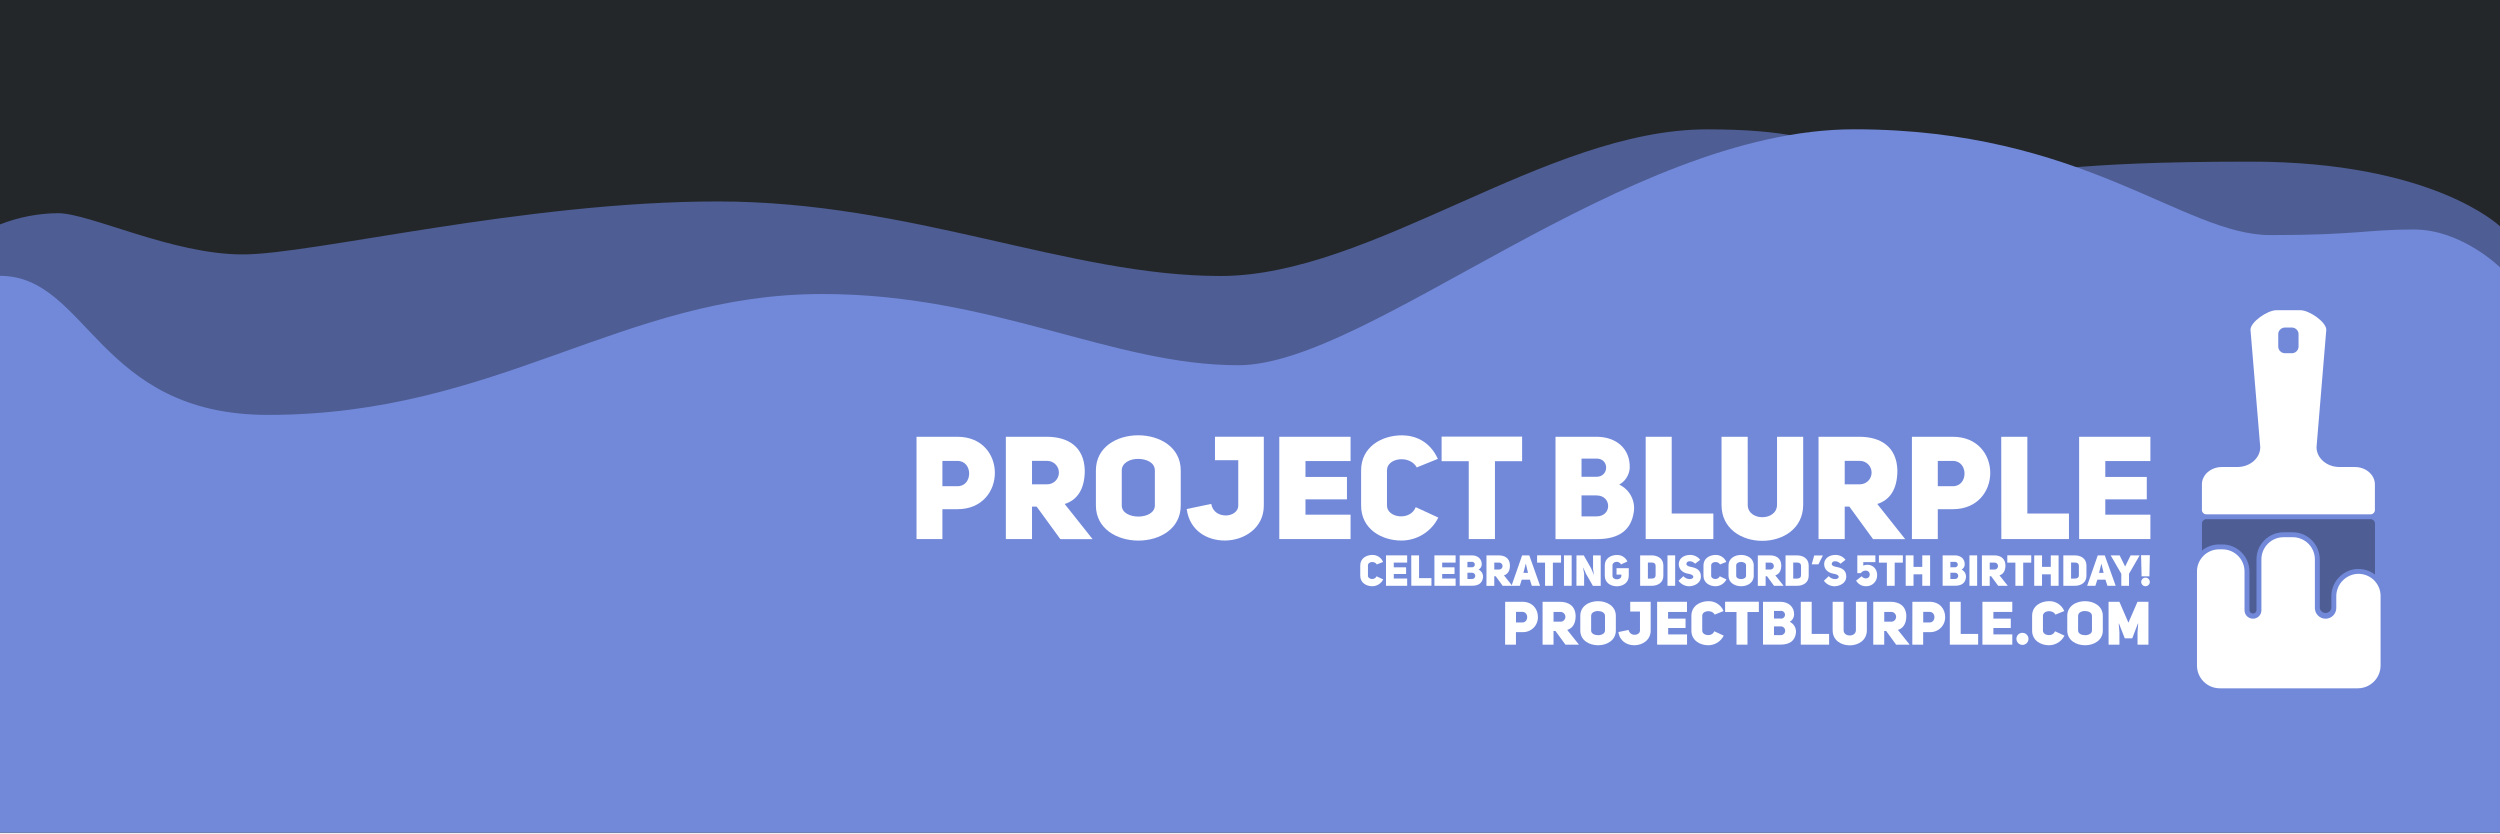
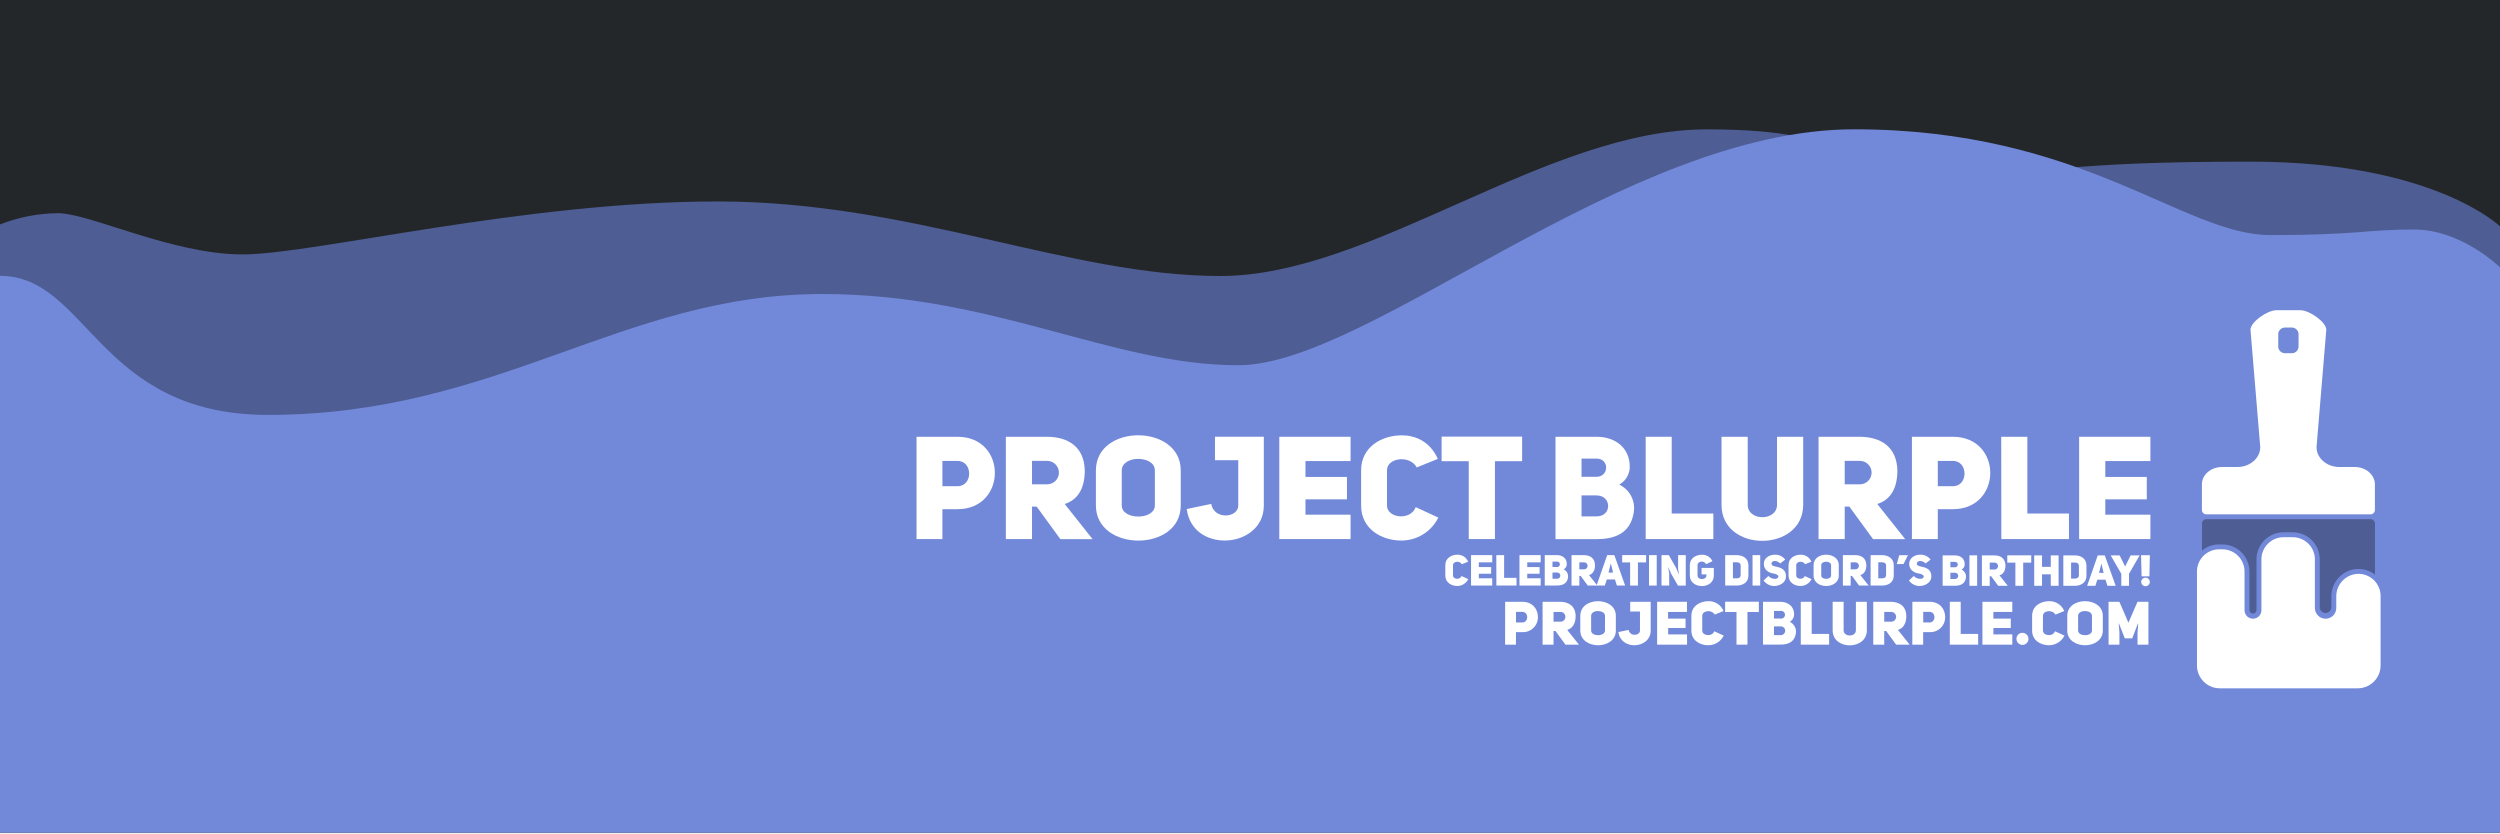
- <svg xmlns="http://www.w3.org/2000/svg" width="1280px" height="427px" viewBox="0 0 1280 427" version="1.1">
-   <g id="Page-1" stroke="none" stroke-width="1" fill="none" fill-rule="evenodd">
-     <g id="Banner" fill-rule="nonzero">
-       <rect id="BG" fill="#23272A" x="0" y="0" width="1280" height="426.23" />
-       <path d="M0,114.91 C9.445,111.194 19.491,109.242 29.64,109.15 C45.96,109.15 88.2,130.27 124.2,130.27 C160.2,130.27 268.2,103.14 367.53,103.14 C466.86,103.14 547.08,141.31 624.84,141.31 C702.6,141.31 791.4,66.23 874,66.23 C956.6,66.23 939.84,89 977.76,89 C1059.96,89 1052.64,82.76 1152.36,82.76 C1245.96,82.76 1280,115.88 1280,115.88 L1280,426.23 L0,426.23 L0,114.91 Z" id="Dark-wave" fill="#4E5D94" />
-       <path d="M1280,426.23 L0,426.23 L0,141.23 C45,141.23 50,212.43 137.16,212.43 C255.24,212.43 318.6,150.54 420.84,150.54 C508.68,150.49 569.16,187 634,187 C701,187 832,66.2 949.36,66.2 C1066.72,66.2 1117.84,120.37 1162.48,120.37 C1207.12,120.37 1211.48,117.5 1235.92,117.5 C1260.36,117.5 1280,136.88 1280,136.88 L1280,426.23 Z" id="Blurple-wave" fill="#7289DA" />
-       <g id="Brush" transform="translate(1124.85, 158.83)">
-         <path d="M80.83,80.28 L72.95,80.28 C66.47,80.28 61.21,75.73 61.21,70.13 L66.21,10 C66.21,6.06 57.53,-1.42108547e-14 52.97,-1.42108547e-14 L40.64,-1.42108547e-14 C36.09,-1.42108547e-14 27.4,6 27.4,10 L32.4,70.13 C32.4,75.73 27.15,80.28 20.67,80.28 L12.78,80.28 C7.12,80.28 2.53,84.28 2.53,89.13 L2.53,102.43 C2.631,103.659 3.699,104.581 4.93,104.5 L88.7,104.5 C89.933,104.586 91.004,103.662 91.1,102.43 L91.1,89.17 C91.08,84.25 86.49,80.28 80.83,80.28 Z M52.01,18.81 C51.871,20.716 50.217,22.152 48.31,22.02 L45.31,22.02 C43.405,22.146 41.754,20.714 41.61,18.81 L41.61,12.06 C41.764,10.164 43.412,8.743 45.31,8.87 L48.31,8.87 C50.21,8.738 51.861,10.162 52.01,12.06 L52.01,18.81 Z" id="Shape" fill="#FFFFFF" />
-         <path d="M94.01,146.32 L94.01,181.89 C94.01,188.346 88.776,193.58 82.32,193.58 L11.68,193.58 C8.581,193.58 5.608,192.348 3.417,190.155 C1.227,187.963 -0.003,184.989 4.28700662e-06,181.89 L4.28700662e-06,157.95 L4.28700662e-06,157.95 L4.28700662e-06,133.78 C4.28700662e-06,127.512 5.082,122.43 11.35,122.43 L13,122.43 C19.268,122.43 24.35,127.512 24.35,133.78 L24.35,153.63 C24.356,156.014 26.286,157.945 28.67,157.95 L28.67,157.95 C31.056,157.95 32.99,156.016 32.99,153.63 L32.99,127.57 C32.99,121.305 38.065,116.226 44.33,116.22 L49.02,116.22 C52.03,116.22 54.917,117.416 57.046,119.544 C59.174,121.673 60.37,124.56 60.37,127.57 L60.37,152.47 C60.37,153.923 60.947,155.317 61.975,156.345 C63.003,157.373 64.397,157.95 65.85,157.95 L65.85,157.95 C68.874,157.944 71.325,155.494 71.33,152.47 L71.33,146.59 C71.272,140.558 75.878,135.502 81.89,135 C85.028,134.784 88.114,135.879 90.414,138.025 C92.713,140.171 94.019,143.175 94.02,146.32 L94.01,146.32 Z" id="Path" fill="#FFFFFF" />
-         <path d="M11.34,119.92 L12.99,119.92 C20.646,119.92 26.854,126.124 26.86,133.78 L26.86,153.63 C26.93,154.575 27.718,155.306 28.665,155.306 C29.612,155.306 30.4,154.575 30.47,153.63 L30.47,127.57 C30.47,119.918 36.668,113.711 44.32,113.7 L49.01,113.7 C56.664,113.711 62.864,119.916 62.87,127.57 L62.87,152.47 C63.095,153.933 64.355,155.013 65.835,155.013 C67.315,155.013 68.575,153.933 68.8,152.47 L68.8,146.59 C68.73,139.23 74.372,133.073 81.71,132.5 C82.03,132.5 82.35,132.5 82.71,132.5 C85.757,132.498 88.719,133.507 91.13,135.37 L91.13,109.06 C91.034,107.828 89.963,106.904 88.73,106.99 L4.96,106.99 C3.729,106.909 2.661,107.831 2.56,109.06 L2.56,123.06 C5.033,121.026 8.138,119.915 11.34,119.92 L11.34,119.92 Z" id="Path" fill="#4E5D94" />
-       </g>
-       <g id="Text" transform="translate(469, 222)" fill="#FFFFFF">
-         <path d="M0.26,1.63 L21.21,1.63 C34.01,1.63 40.37,10.88 40.37,20.13 C40.37,29.38 33.94,38.7 21.28,38.7 L13.51,38.7 L13.51,54 L0.26,54 L0.26,1.63 Z M21.21,26.94 C29.21,27.01 29.21,13.94 21.21,13.99 L13.51,13.99 L13.51,26.94 L21.21,26.94 Z" id="Shape" />
-         <path d="M61.76,37.37 L59.39,37.37 L59.39,54 L46,54 L46,1.63 L66.94,1.63 C77.74,1.63 86.11,6.63 86.4,18.87 C86.4,28.56 82.48,34.04 76.12,36.04 L90.4,54.04 L73.9,54.04 L61.76,37.37 Z M67.16,25.97 C70.474,25.97 73.16,23.284 73.16,19.97 C73.16,16.656 70.474,13.97 67.16,13.97 L59.39,13.97 L59.39,25.97 L67.16,25.97 Z" id="Shape" />
-         <path d="M92.1,18.87 C92.1,6.81 102.9,0.87 113.78,0.87 C124.66,0.87 135.54,6.87 135.54,18.87 L135.54,36.78 C135.54,48.78 124.73,54.78 113.86,54.78 C102.99,54.78 92.1,48.78 92.1,36.78 L92.1,18.87 Z M105.34,36.78 C105.34,40.63 109.64,42.48 113.86,42.48 C118.08,42.48 122.29,40.55 122.29,36.78 L122.29,18.87 C122.29,14.8 117.93,12.95 113.63,12.95 C109.49,12.95 105.34,15.02 105.34,18.87 L105.34,36.78 Z" id="Shape" />
-         <path d="M151.15,36 C151.89,40.22 155.37,41.92 158.62,41.92 C161.87,41.92 164.99,39.92 164.99,36.92 L164.99,13.62 L153.07,13.62 L153.07,1.62 L178.07,1.62 L178.07,36.92 C178.07,48.31 168.07,54.75 158.07,54.75 C149.07,54.75 140.07,49.75 138.6,38.62 L151.15,36 Z" id="Path" />
-         <polygon id="Path" points="199.4 22.2 220.64 22.2 220.64 33.67 199.4 33.67 199.4 41.52 222.49 41.52 222.49 54 186 54 186 1.63 222.49 1.63 222.49 14.06 199.4 14.06" />
-         <path d="M267.41,43 C263.865,50.191 256.548,54.749 248.53,54.76 C238.25,54.76 227.89,48.76 227.89,36.85 L227.89,18.8 C227.89,6.96 238.25,0.89 248.76,0.89 C255.2,0.89 262.97,3.63 267.18,12.95 L256.38,17.32 C252.83,10.8 241.13,12.32 241.13,18.8 L241.13,36.85 C241.13,43.14 252.98,44.92 255.86,37.67 L267.41,43 Z" id="Path" />
-         <polygon id="Path" points="296.41 14.13 296.41 54 283 54 283 14.13 269.1 14.13 269.1 1.55 310.32 1.55 310.32 14.13" />
-         <path d="M360.05,26.12 C365.477,28.686 368.509,34.571 367.45,40.48 C366.12,48.92 360.45,54.02 348.8,54.02 L327.42,54.02 L327.42,1.63 L348.42,1.63 C358.42,1.63 365.74,7.63 365.42,17.63 C365.181,21.186 363.16,24.38 360.05,26.12 Z M348.43,22.12 C354.87,22.12 355.09,12.79 348.43,12.79 L340.74,12.79 L340.74,22.12 L348.43,22.12 Z M348.43,42.39 C356.43,42.39 356.28,31.66 348.43,31.66 L340.74,31.66 L340.74,42.4 L348.43,42.39 Z" id="Shape" />
-         <polygon id="Path" points="373.59 1.63 386.91 1.63 386.91 40.92 408.23 40.92 408.23 54 373.59 54" />
-         <path d="M425.84,36.48 C425.84,44.92 440.78,44.92 440.84,36.48 L440.84,1.63 L454.23,1.63 L454.23,36.48 C454.16,61.05 412.35,61.05 412.42,36.48 L412.42,1.63 L425.82,1.63 L425.84,36.48 Z" id="Path" />
-         <path d="M477.86,37.37 L475.49,37.37 L475.49,54 L462.09,54 L462.09,1.63 L483,1.63 C493.8,1.63 502.16,6.63 502.46,18.87 C502.46,28.56 498.54,34.04 492.17,36.04 L506.46,54.04 L490,54.04 L477.86,37.37 Z M483.26,25.97 C486.574,25.97 489.26,23.284 489.26,19.97 C489.26,16.656 486.574,13.97 483.26,13.97 L475.49,13.97 L475.49,25.97 L483.26,25.97 Z" id="Shape" />
-         <path d="M509.9,1.63 L530.84,1.63 C543.64,1.63 550.01,10.88 550.01,20.13 C550.01,29.38 543.57,38.7 530.92,38.7 L523.15,38.7 L523.15,54 L509.9,54 L509.9,1.63 Z M530.84,26.94 C538.84,27.01 538.84,13.94 530.84,13.99 L523.15,13.99 L523.15,26.94 L530.84,26.94 Z" id="Shape" />
-         <polygon id="Path" points="555.63 1.63 569 1.63 569 40.92 590.31 40.92 590.31 54 555.68 54" />
-         <polygon id="Path" points="608.91 22.2 630.15 22.2 630.15 33.67 608.91 33.67 608.91 41.52 632 41.52 632 54 595.51 54 595.51 1.63 632 1.63 632 14.06 608.91 14.06" />
-         <path d="M239.2,74.65 C238.147,76.788 235.973,78.144 233.59,78.15 C230.53,78.15 227.45,76.36 227.45,72.82 L227.45,67.45 C227.45,63.93 230.53,62.13 233.65,62.13 C236.046,62.07 238.228,63.5 239.13,65.72 L235.92,67 C234.86,65.07 231.39,65.51 231.39,67.44 L231.39,72.81 C231.39,74.68 234.91,75.21 235.77,73.05 L239.2,74.65 Z" id="Path" />
-         <polygon id="Path" points="244.61 68.47 250.92 68.47 250.92 71.88 244.61 71.88 244.61 74.21 251.47 74.21 251.47 77.93 240.63 77.93 240.63 62.35 251.47 62.35 251.47 66.05 244.61 66.05" />
-         <polygon id="Path" points="253.56 62.35 257.56 62.35 257.56 74 263.9 74 263.9 77.9 253.6 77.9" />
-         <polygon id="Path" points="269.4 68.47 275.72 68.47 275.72 71.88 269.4 71.88 269.4 74.21 276.27 74.21 276.27 77.93 265.42 77.93 265.42 62.35 276.27 62.35 276.27 66.05 269.4 66.05" />
-         <path d="M288.06,69.63 C289.661,70.406 290.558,72.146 290.26,73.9 C289.86,76.41 288.17,77.9 284.71,77.9 L278.36,77.9 L278.36,62.35 L284.6,62.35 C287.6,62.35 289.75,64.13 289.66,67.1 C289.591,68.16 288.988,69.113 288.06,69.63 Z M284.6,68.44 C285.123,68.484 285.626,68.231 285.901,67.784 C286.177,67.337 286.177,66.773 285.901,66.326 C285.626,65.879 285.123,65.626 284.6,65.67 L282.32,65.67 L282.32,68.44 L284.6,68.44 Z M284.6,74.44 C285.2,74.488 285.776,74.194 286.09,73.681 C286.405,73.168 286.405,72.522 286.09,72.009 C285.776,71.496 285.2,71.202 284.6,71.25 L282.32,71.25 L282.32,74.44 L284.6,74.44 Z" id="Shape" />
-         <path d="M296.77,73 L296.07,73 L296.07,77.95 L292.07,77.95 L292.07,62.35 L298.3,62.35 C301.51,62.35 304,63.82 304.09,67.48 C304.09,70.36 302.92,71.99 301.03,72.58 L305.27,77.93 L300.37,77.93 L296.77,73 Z M298.38,69.61 C299.05,69.66 299.691,69.331 300.041,68.758 C300.391,68.185 300.391,67.465 300.041,66.892 C299.691,66.319 299.05,65.99 298.38,66.04 L296.07,66.04 L296.07,69.61 L298.38,69.61 Z" id="Shape" />
-         <path d="M319.52,77.93 L315.29,77.93 L314.29,74.8 L310.13,74.8 L309.13,77.93 L304.9,77.93 L310.33,62.35 L314,62.35 L319.52,77.93 Z M313.34,71.3 L312.26,66.75 L312.15,66.75 L311,71.3 L313.34,71.3 Z" id="Shape" />
-         <polygon id="Path" points="326.07 66.07 326.07 77.93 322.07 77.93 322.07 66.07 318 66.07 318 62.33 330.26 62.33 330.26 66.07" />
-         <polygon id="Path" points="335.69 77.93 331.75 77.93 331.75 62.35 335.69 62.35" />
-         <path d="M338.15,62.35 L341.89,62.35 L345.65,68.99 L346.97,72.12 L347.08,72.12 C347.08,72.12 346.66,69.43 346.64,69.43 L346.64,62.37 L350.56,62.37 L350.56,77.95 L346.56,77.95 L343.04,71.81 L341.67,68.68 L341.56,68.68 L342.07,71.68 L342.07,77.91 L338.13,77.91 L338.15,62.35 Z" id="Path" />
-         <path d="M360.92,67 C360.06,64.91 356.59,65.39 356.59,67.44 L356.59,72.79 C356.59,75.23 361.14,75.21 361.14,72.79 L361.14,72.21 L358.66,72.21 L358.66,68.91 L364.93,68.91 L364.93,72.79 C364.93,76.37 361.93,78.18 358.81,78.18 C355.69,78.18 352.65,76.37 352.65,72.79 L352.65,67.44 C352.65,63.92 355.73,62.16 358.81,62.16 C361.125,62.048 363.272,63.365 364.22,65.48 L360.92,67 Z" id="Path" />
-         <path d="M376.58,62.35 C379.71,62.35 382.64,63.93 382.64,67.56 L382.64,72.8 C382.64,76.39 379.71,77.95 376.58,77.93 L370.75,77.93 L370.75,62.35 L376.58,62.35 Z M376.72,74.23 C378.06,74.23 378.67,73.55 378.67,72.54 L378.67,67.67 C378.67,66.67 378.04,66.02 376.72,66.02 L374.72,66.02 L374.72,74.23 L376.72,74.23 Z" id="Shape" />
-         <polygon id="Path" points="388.68 77.93 384.75 77.93 384.75 62.35 388.68 62.35" />
-         <path d="M392.89,73 C394.45,74.89 397.89,75 397.99,73.31 C397.99,72.43 396.6,71.92 395.33,71.74 C392.82,71.35 390.53,69.74 390.53,66.79 C390.53,63.84 393.3,62.13 396.16,62.13 C398.235,62.046 400.223,62.974 401.49,64.62 L398.91,66.62 C397.29,64.88 394.49,64.94 394.43,66.75 C394.43,67.5 395.28,67.94 396.49,68.2 C399.27,68.71 402.04,69.67 401.86,73.5 C401.73,76.5 398.56,78.17 395.7,78.17 C393.592,78.1 391.636,77.059 390.4,75.35 L392.89,73 Z" id="Path" />
-         <path d="M414.93,74.65 C413.877,76.788 411.703,78.144 409.32,78.15 C406.26,78.15 403.18,76.36 403.18,72.82 L403.18,67.45 C403.18,63.93 406.26,62.13 409.39,62.13 C411.782,62.074 413.959,63.503 414.86,65.72 L411.65,67 C410.65,65.07 407.12,65.51 407.12,67.44 L407.12,72.81 C407.12,74.68 410.64,75.21 411.5,73.05 L414.93,74.65 Z" id="Path" />
-         <path d="M416,67.48 C416,63.89 419.21,62.13 422.44,62.13 C425.67,62.13 428.91,63.91 428.91,67.48 L428.91,72.8 C428.91,76.36 425.7,78.15 422.46,78.15 C419.22,78.15 416,76.36 416,72.8 L416,67.48 Z M419.93,72.8 C419.93,73.94 421.21,74.49 422.46,74.49 C423.71,74.49 424.97,73.92 424.97,72.8 L424.97,67.48 C424.97,66.27 423.67,65.72 422.4,65.72 C421.13,65.72 419.93,66.33 419.93,67.48 L419.93,72.8 Z" id="Shape" />
-         <path d="M435.68,73 L435,73 L435,77.95 L431,77.95 L431,62.35 L437.23,62.35 C440.44,62.35 442.92,63.82 443.01,67.48 C443.01,70.36 441.85,71.99 439.95,72.58 L444.2,77.93 L439.29,77.93 L435.68,73 Z M437.28,69.61 C437.95,69.66 438.591,69.331 438.941,68.758 C439.291,68.185 439.291,67.465 438.941,66.892 C438.591,66.319 437.95,65.99 437.28,66.04 L435,66.04 L435,69.61 L437.28,69.61 Z" id="Shape" />
-         <path d="M451,62.35 C454.13,62.35 457.05,63.93 457.05,67.56 L457.05,72.8 C457.05,76.39 454.13,77.95 451,77.93 L445.2,77.93 L445.2,62.35 L451,62.35 Z M451.13,74.23 C452.48,74.23 453.13,73.55 453.13,72.54 L453.13,67.67 C453.13,66.67 452.49,66.02 451.13,66.02 L449.13,66.02 L449.13,74.23 L451.13,74.23 Z" id="Shape" />
-         <polygon id="Path" points="462.05 66.93 458.6 66.93 459.87 62.39 464.32 62.39" />
-         <path d="M467.31,73 C468.87,74.89 472.31,75 472.42,73.31 C472.42,72.43 471.03,71.92 469.75,71.74 C467.25,71.35 464.96,69.74 464.96,66.79 C464.96,63.84 467.73,62.13 470.59,62.13 C472.662,62.047 474.646,62.976 475.91,64.62 L473.34,66.62 C471.71,64.88 468.92,64.94 468.85,66.75 C468.85,67.5 469.71,67.94 470.92,68.2 C473.69,68.71 476.47,69.67 476.29,73.5 C476.16,76.5 472.99,78.17 470.13,78.17 C468.022,78.1 466.066,77.059 464.83,75.35 L467.31,73 Z" id="Path" />
-         <path d="M484.16,73.06 C485.64,74.87 488.16,74.27 488.28,72.45 C488.371,71.868 488.202,71.276 487.816,70.831 C487.431,70.386 486.869,70.133 486.28,70.14 C485.274,70.131 484.328,70.617 483.75,71.44 L481.95,71.44 L481.95,62.35 L491.19,62.35 L491.19,65.8 L485,65.8 L485,67.56 C488.79,66.18 492.09,68.56 492.09,72.36 C492.167,73.934 491.57,75.466 490.447,76.572 C489.324,77.678 487.783,78.252 486.21,78.15 C484.185,78.132 482.324,77.034 481.33,75.27 L484.16,73.06 Z" id="Path" />
-         <polygon id="Path" points="501.08 66.07 501.08 77.93 497.08 77.93 497.08 66.07 493 66.07 493 62.33 505.26 62.33 505.26 66.07" />
-         <polygon id="Path" points="510.72 77.93 506.72 77.93 506.72 62.35 510.72 62.35 510.72 68.25 515.21 68.25 515.21 62.35 519.21 62.35 519.21 77.93 515.21 77.93 515.21 72.05 510.72 72.05" />
-         <path d="M535.34,69.63 C536.941,70.406 537.838,72.146 537.54,73.9 C537.14,76.41 535.45,77.9 531.99,77.9 L525.63,77.9 L525.63,62.35 L531.88,62.35 C534.88,62.35 537.03,64.13 536.94,67.1 C536.871,68.16 536.268,69.113 535.34,69.63 L535.34,69.63 Z M531.88,68.44 C532.403,68.484 532.906,68.231 533.181,67.784 C533.457,67.337 533.457,66.773 533.181,66.326 C532.906,65.879 532.403,65.626 531.88,65.67 L529.59,65.67 L529.59,68.44 L531.88,68.44 Z M531.88,74.44 C532.48,74.488 533.056,74.194 533.37,73.681 C533.685,73.168 533.685,72.522 533.37,72.009 C533.056,71.496 532.48,71.202 531.88,71.25 L529.59,71.25 L529.59,74.44 L531.88,74.44 Z" id="Shape" />
-         <polygon id="Path" points="543.3 77.93 539.36 77.93 539.36 62.35 543.3 62.35" />
-         <path d="M550.45,73 L549.74,73 L549.74,77.95 L545.74,77.95 L545.74,62.35 L552,62.35 C555.21,62.35 557.7,63.82 557.79,67.48 C557.79,70.36 556.62,71.99 554.73,72.58 L558.97,77.93 L554.07,77.93 L550.45,73 Z M552.06,69.61 C552.73,69.66 553.371,69.331 553.721,68.758 C554.071,68.185 554.071,67.465 553.721,66.892 C553.371,66.319 552.73,65.99 552.06,66.04 L549.74,66.04 L549.74,69.61 L552.06,69.61 Z" id="Shape" />
-         <polygon id="Path" points="566.88 66.07 566.88 77.93 562.88 77.93 562.88 66.07 558.74 66.07 558.74 62.33 571 62.33 571 66.07" />
-         <polygon id="Path" points="576.52 77.93 572.52 77.93 572.52 62.35 576.52 62.35 576.52 68.25 581 68.25 581 62.35 585 62.35 585 77.93 581 77.93 581 72.05 576.51 72.05" />
-         <path d="M593.26,62.35 C596.39,62.35 599.26,63.93 599.26,67.56 L599.26,72.8 C599.26,76.39 596.34,77.95 593.26,77.93 L587.43,77.93 L587.43,62.35 L593.26,62.35 Z M593.39,74.23 C594.74,74.23 595.39,73.55 595.39,72.54 L595.39,67.67 C595.39,66.67 594.75,66.02 593.39,66.02 L591.39,66.02 L591.39,74.23 L593.39,74.23 Z" id="Shape" />
-         <path d="M614.23,77.93 L610,77.93 L609,74.8 L604.84,74.8 L603.84,77.93 L599.62,77.93 L605.05,62.35 L608.64,62.35 L614.23,77.93 Z M608.05,71.3 L606.97,66.75 L606.86,66.75 L605.71,71.3 L608.05,71.3 Z" id="Shape" />
-         <polygon id="Path" points="617.11 77.93 617.11 71.79 611.67 62.35 616.25 62.35 619.07 68.07 621.88 62.35 626.5 62.35 621.05 71.79 621.05 77.93" />
-         <path d="M627.23,62.26 L631.72,62.26 L631.5,73.09 L627.5,73.09 L627.23,62.26 Z M629.5,73.75 C630.286,73.75 631.012,74.169 631.405,74.85 C631.798,75.531 631.798,76.369 631.405,77.05 C631.012,77.731 630.286,78.15 629.5,78.15 C628.285,78.15 627.3,77.165 627.3,75.95 C627.3,74.735 628.285,73.75 629.5,73.75 L629.5,73.75 Z" id="Shape" />
-         <path d="M301.64,86.11 L310.41,86.11 C315.78,86.11 318.41,89.98 318.41,93.86 C318.469,95.98 317.638,98.027 316.118,99.506 C314.597,100.984 312.527,101.758 310.41,101.64 L307.16,101.64 L307.16,108.06 L301.61,108.06 L301.64,86.11 Z M310.41,96.71 C313.76,96.71 313.76,91.25 310.41,91.28 L307.19,91.28 L307.19,96.71 L310.41,96.71 Z" id="Shape" />
-         <path d="M327.4,101.08 L326.4,101.08 L326.4,108.08 L320.8,108.08 L320.8,86.11 L329.57,86.11 C334.1,86.11 337.57,88.18 337.73,93.33 C337.73,97.39 336.08,99.69 333.42,100.52 L339.42,108.06 L332.51,108.06 L327.4,101.08 Z M329.66,96.31 C330.629,96.433 331.581,95.985 332.104,95.161 C332.628,94.336 332.628,93.284 332.104,92.459 C331.581,91.635 330.629,91.187 329.66,91.31 L326.41,91.31 L326.41,96.31 L329.66,96.31 Z" id="Shape" />
-         <path d="M340.11,93.33 C340.11,88.28 344.64,85.8 349.19,85.8 C353.74,85.8 358.31,88.31 358.31,93.33 L358.31,100.83 C358.31,105.83 353.78,108.37 349.23,108.37 C344.68,108.37 340.11,105.86 340.11,100.83 L340.11,93.33 Z M345.66,100.83 C345.66,102.45 347.46,103.22 349.23,103.22 C351,103.22 352.76,102.42 352.76,100.83 L352.76,93.33 C352.76,91.63 350.93,90.85 349.13,90.85 C347.33,90.85 345.66,91.72 345.66,93.33 L345.66,100.83 Z" id="Shape" />
-         <path d="M364.85,100.52 C365.112,102.03 366.471,103.099 368,103 C369.36,103 370.67,102.16 370.67,100.89 L370.67,91.12 L365.67,91.12 L365.67,86.12 L376.15,86.12 L376.15,100.9 C376.15,105.67 371.97,108.37 367.78,108.37 C364,108.37 360.25,106.26 359.63,101.61 L364.85,100.52 Z" id="Path" />
-         <polygon id="Path" points="385.06 94.73 394 94.73 394 99.53 385.1 99.53 385.1 102.82 394.77 102.82 394.77 108.06 379.45 108.06 379.45 86.11 394.73 86.11 394.73 91.32 385.06 91.32" />
-         <path d="M413.55,103.44 C412.062,106.451 408.999,108.361 405.64,108.37 C401.33,108.37 396.99,105.86 396.99,100.87 L396.99,93.3 C396.99,88.3 401.33,85.8 405.74,85.8 C409.111,85.722 412.181,87.73 413.46,90.85 L408.93,92.68 C407.44,89.95 402.54,90.57 402.54,93.3 L402.54,100.87 C402.54,103.5 407.54,104.25 408.71,101.21 L413.55,103.44 Z" id="Path" />
-         <polygon id="Path" points="425.7 91.35 425.7 108.06 420.09 108.06 420.09 91.35 414.26 91.35 414.26 86.08 431.53 86.08 431.53 91.35" />
-         <path d="M447.37,96.37 C449.636,97.444 450.905,99.9 450.47,102.37 C449.91,105.9 447.53,108.04 442.66,108.04 L433.66,108.04 L433.66,86.11 L442.46,86.11 C446.65,86.11 449.72,88.62 449.59,92.8 C449.498,94.288 448.663,95.629 447.37,96.37 Z M442.5,94.7 C443.298,94.872 444.121,94.542 444.579,93.865 C445.036,93.188 445.036,92.302 444.579,91.625 C444.121,90.948 443.298,90.618 442.5,90.79 L439.28,90.79 L439.28,94.7 L442.5,94.7 Z M442.5,103.19 C443.364,103.29 444.209,102.885 444.672,102.149 C445.136,101.413 445.136,100.477 444.672,99.741 C444.209,99.005 443.364,98.6 442.5,98.7 L439.28,98.7 L439.28,103.19 L442.5,103.19 Z" id="Shape" />
-         <polygon id="Path" points="453 86.11 458.58 86.11 458.58 102.57 467.51 102.57 467.51 108.06 453 108.06" />
-         <path d="M474.93,100.71 C474.93,104.25 481.19,104.25 481.22,100.71 L481.22,86.11 L486.83,86.11 L486.83,100.71 C486.83,111 469.28,111 469.32,100.71 L469.32,86.11 L474.93,86.11 L474.93,100.71 Z" id="Path" />
-         <path d="M496.72,101.08 L495.72,101.08 L495.72,108.08 L490.11,108.08 L490.11,86.11 L498.88,86.11 C503.41,86.11 506.88,88.18 507.04,93.33 C507.04,97.39 505.39,99.69 502.73,100.52 L508.73,108.06 L501.82,108.06 L496.72,101.08 Z M498.98,96.31 C499.949,96.433 500.901,95.985 501.424,95.161 C501.948,94.336 501.948,93.284 501.424,92.459 C500.901,91.635 499.949,91.187 498.98,91.31 L495.73,91.31 L495.73,96.31 L498.98,96.31 Z" id="Shape" />
-         <path d="M510.14,86.11 L518.92,86.11 C524.28,86.11 526.92,89.98 526.92,93.86 C526.979,95.98 526.148,98.027 524.628,99.506 C523.107,100.984 521.037,101.758 518.92,101.64 L515.66,101.64 L515.66,108.06 L510.11,108.06 L510.14,86.11 Z M518.92,96.71 C522.27,96.71 522.27,91.25 518.92,91.28 L515.69,91.28 L515.69,96.71 L518.92,96.71 Z" id="Shape" />
-         <polygon id="Path" points="529.3 86.11 534.88 86.11 534.88 102.57 543.81 102.57 543.81 108.06 529.3 108.06" />
-         <polygon id="Path" points="551.62 94.73 560.52 94.73 560.52 99.53 551.62 99.53 551.62 102.82 561.3 102.82 561.3 108.06 546 108.06 546 86.11 561.29 86.11 561.29 91.32 551.61 91.32" />
-         <path d="M566.47,102 C567.729,101.988 568.871,102.739 569.358,103.9 C569.846,105.061 569.582,106.401 568.692,107.292 C567.801,108.182 566.461,108.446 565.3,107.958 C564.139,107.471 563.388,106.329 563.4,105.07 C563.397,104.255 563.72,103.473 564.296,102.896 C564.873,102.32 565.655,101.997 566.47,102 L566.47,102 Z" id="Path" />
-         <path d="M588,103.44 C586.512,106.451 583.449,108.361 580.09,108.37 C575.78,108.37 571.44,105.86 571.44,100.87 L571.44,93.3 C571.44,88.3 575.78,85.8 580.18,85.8 C583.552,85.719 586.623,87.728 587.9,90.85 L583.38,92.68 C581.89,89.95 576.99,90.57 576.99,93.3 L576.99,100.87 C576.99,103.5 581.99,104.25 583.16,101.21 L588,103.44 Z" id="Path" />
-         <path d="M589.44,93.33 C589.44,88.28 593.97,85.8 598.53,85.8 C603.09,85.8 607.64,88.31 607.64,93.33 L607.64,100.83 C607.64,105.83 603.11,108.37 598.56,108.37 C594.01,108.37 589.44,105.86 589.44,100.83 L589.44,93.33 Z M594.99,100.83 C594.99,102.45 596.79,103.22 598.56,103.22 C600.33,103.22 602.09,102.42 602.09,100.83 L602.09,93.33 C602.09,91.63 600.26,90.85 598.46,90.85 C596.66,90.85 594.99,91.72 594.99,93.33 L594.99,100.83 Z" id="Shape" />
-         <polygon id="Path" points="610.58 86.11 616.13 86.11 620.75 96.83 625.4 86.11 631 86.11 631 108.06 625.42 108.06 625.42 101.73 625.76 97.3 625.58 97.3 622.7 104.83 618.88 104.83 615.94 97.3 615.78 97.3 616.15 101.73 616.15 108.06 610.6 108.06" />
-       </g>
-     </g>
-   </g>
+ <svg xmlns="http://www.w3.org/2000/svg" width="1280" height="427" viewBox="0 0 1280 427" fill="none">
+   <path d="M1280 0H0V426.23H1280V0Z" fill="#23272A" />
+   <path d="M0 114.91C9.445 111.194 19.491 109.242 29.64 109.15C45.96 109.15 88.2 130.27 124.2 130.27C160.2 130.27 268.2 103.14 367.53 103.14C466.86 103.14 547.08 141.31 624.84 141.31C702.6 141.31 791.4 66.23 874 66.23C956.6 66.23 939.84 89 977.76 89C1059.96 89 1052.64 82.76 1152.36 82.76C1245.96 82.76 1280 115.88 1280 115.88V426.23H0V114.91Z" fill="#4E5D94" />
+   <path d="M1280 426.23H0V141.23C45 141.23 50 212.43 137.16 212.43C255.24 212.43 318.6 150.54 420.84 150.54C508.68 150.49 569.16 187 634 187C701 187 832 66.2 949.36 66.2C1066.72 66.2 1117.84 120.37 1162.48 120.37C1207.12 120.37 1211.48 117.5 1235.92 117.5C1260.36 117.5 1280 136.88 1280 136.88V426.23Z" fill="#7289DA" />
+   <path d="M1205.68 239.11H1197.8C1191.32 239.11 1186.06 234.56 1186.06 228.96L1191.06 168.83C1191.06 164.89 1182.38 158.83 1177.82 158.83H1165.49C1160.94 158.83 1152.25 164.83 1152.25 168.83L1157.25 228.96C1157.25 234.56 1152 239.11 1145.52 239.11H1137.63C1131.97 239.11 1127.38 243.11 1127.38 247.96V261.26C1127.48 262.489 1128.55 263.411 1129.78 263.33H1213.55C1214.78 263.416 1215.85 262.492 1215.95 261.26V248C1215.93 243.08 1211.34 239.11 1205.68 239.11ZM1176.86 177.64C1176.72 179.546 1175.07 180.982 1173.16 180.85H1170.16C1168.25 180.976 1166.6 179.544 1166.46 177.64V170.89C1166.61 168.994 1168.26 167.574 1170.16 167.7H1173.16C1175.06 167.568 1176.71 168.992 1176.86 170.89V177.64Z" fill="white" />
+   <path d="M1218.86 305.15V340.72C1218.86 347.176 1213.63 352.41 1207.17 352.41H1136.53C1133.43 352.41 1130.46 351.178 1128.27 348.985C1126.08 346.793 1124.85 343.819 1124.85 340.72V316.78V292.61C1124.85 286.342 1129.93 281.26 1136.2 281.26H1137.85C1144.12 281.26 1149.2 286.342 1149.2 292.61V312.46C1149.21 314.844 1151.14 316.775 1153.52 316.78C1155.91 316.78 1157.84 314.846 1157.84 312.46V286.4C1157.84 280.135 1162.92 275.056 1169.18 275.05H1173.87C1176.88 275.05 1179.77 276.246 1181.9 278.374C1184.02 280.503 1185.22 283.39 1185.22 286.4V311.3C1185.22 312.753 1185.8 314.147 1186.83 315.175C1187.85 316.203 1189.25 316.78 1190.7 316.78C1193.72 316.775 1196.17 314.324 1196.18 311.3V305.42C1196.12 299.388 1200.73 294.332 1206.74 293.83C1209.88 293.614 1212.96 294.709 1215.26 296.855C1217.56 299.001 1218.87 302.005 1218.87 305.15H1218.86Z" fill="white" />
+   <path d="M1136.19 278.75H1137.84C1145.5 278.75 1151.7 284.954 1151.71 292.61V312.46C1151.78 313.405 1152.57 314.136 1153.51 314.136C1154.46 314.136 1155.25 313.405 1155.32 312.46V286.4C1155.32 278.748 1161.52 272.541 1169.17 272.53H1173.86C1181.51 272.541 1187.71 278.746 1187.72 286.4V311.3C1187.95 312.763 1189.2 313.843 1190.68 313.843C1192.17 313.843 1193.42 312.763 1193.65 311.3V305.42C1193.58 298.06 1199.22 291.903 1206.56 291.33C1206.88 291.33 1207.2 291.33 1207.56 291.33C1210.61 291.328 1213.57 292.337 1215.98 294.2V267.89C1215.88 266.658 1214.81 265.734 1213.58 265.82H1129.81C1128.58 265.739 1127.51 266.661 1127.41 267.89V281.89C1129.88 279.856 1132.99 278.745 1136.19 278.75Z" fill="#4E5D94" />
+   <path d="M469.26 223.63H490.21C503.01 223.63 509.37 232.88 509.37 242.13C509.37 251.38 502.94 260.7 490.28 260.7H482.51V276H469.26V223.63ZM490.21 248.94C498.21 249.01 498.21 235.94 490.21 235.99H482.51V248.94H490.21Z" fill="white" />
+   <path d="M530.76 259.37H528.39V276H515V223.63H535.94C546.74 223.63 555.11 228.63 555.4 240.87C555.4 250.56 551.48 256.04 545.12 258.04L559.4 276.04H542.9L530.76 259.37ZM536.16 247.97C539.474 247.97 542.16 245.284 542.16 241.97C542.16 238.656 539.474 235.97 536.16 235.97H528.39V247.97H536.16Z" fill="white" />
+   <path d="M561.1 240.87C561.1 228.81 571.9 222.87 582.78 222.87C593.66 222.87 604.54 228.87 604.54 240.87V258.78C604.54 270.78 593.73 276.78 582.86 276.78C571.99 276.78 561.1 270.78 561.1 258.78V240.87ZM574.34 258.78C574.34 262.63 578.64 264.48 582.86 264.48C587.08 264.48 591.29 262.55 591.29 258.78V240.87C591.29 236.8 586.93 234.95 582.63 234.95C578.49 234.95 574.34 237.02 574.34 240.87V258.78Z" fill="white" />
+   <path d="M620.15 258C620.89 262.22 624.37 263.92 627.62 263.92C630.87 263.92 633.99 261.92 633.99 258.92V235.62H622.07V223.62H647.07V258.92C647.07 270.31 637.07 276.75 627.07 276.75C618.07 276.75 609.07 271.75 607.6 260.62L620.15 258Z" fill="white" />
+   <path d="M668.4 244.2H689.64V255.67H668.4V263.52H691.49V276H655V223.63H691.49V236.06H668.4V244.2Z" fill="white" />
+   <path d="M736.41 265C732.865 272.191 725.548 276.749 717.53 276.76C707.25 276.76 696.89 270.76 696.89 258.85V240.8C696.89 228.96 707.25 222.89 717.76 222.89C724.2 222.89 731.97 225.63 736.18 234.95L725.38 239.32C721.83 232.8 710.13 234.32 710.13 240.8V258.85C710.13 265.14 721.98 266.92 724.86 259.67L736.41 265Z" fill="white" />
+   <path d="M765.41 236.13V276H752V236.13H738.1V223.55H779.32V236.13H765.41Z" fill="white" />
+   <path d="M829.05 248.12C834.477 250.686 837.509 256.571 836.45 262.48C835.12 270.92 829.45 276.02 817.8 276.02H796.42V223.63H817.42C827.42 223.63 834.74 229.63 834.42 239.63C834.181 243.186 832.16 246.38 829.05 248.12ZM817.43 244.12C823.87 244.12 824.09 234.79 817.43 234.79H809.74V244.12H817.43ZM817.43 264.39C825.43 264.39 825.28 253.66 817.43 253.66H809.74V264.4L817.43 264.39Z" fill="white" />
+   <path d="M842.59 223.63H855.91V262.92H877.23V276H842.59V223.63Z" fill="white" />
+   <path d="M894.84 258.48C894.84 266.92 909.78 266.92 909.84 258.48V223.63H923.23V258.48C923.16 283.05 881.35 283.05 881.42 258.48L881.42 223.63H894.82L894.84 258.48Z" fill="white" />
+   <path d="M946.86 259.37H944.49V276H931.09V223.63H952C962.8 223.63 971.16 228.63 971.46 240.87C971.46 250.56 967.54 256.04 961.17 258.04L975.46 276.04H959L946.86 259.37ZM952.26 247.97C955.574 247.97 958.26 245.284 958.26 241.97C958.26 238.656 955.574 235.97 952.26 235.97H944.49V247.97H952.26Z" fill="white" />
+   <path d="M978.9 223.63H999.84C1012.64 223.63 1019.01 232.88 1019.01 242.13C1019.01 251.38 1012.57 260.7 999.92 260.7H992.15V276H978.9V223.63ZM999.84 248.94C1007.84 249.01 1007.84 235.94 999.84 235.99H992.15V248.94H999.84Z" fill="white" />
+   <path d="M1024.63 223.63H1038V262.92H1059.31V276H1024.68L1024.63 223.63Z" fill="white" />
+   <path d="M1077.91 244.2H1099.15V255.67H1077.91V263.52H1101V276H1064.51V223.63H1101V236.06H1077.91V244.2Z" fill="white" />
+   <path d="M751.75 296.525C750.697 298.663 748.523 300.02 746.14 300.025C743.08 300.025 740 298.235 740 294.695V289.325C740 285.805 743.08 284.005 746.2 284.005C748.596 283.945 750.778 285.375 751.68 287.595L748.47 288.875C747.41 286.945 743.94 287.385 743.94 289.315V294.685C743.94 296.555 747.46 297.085 748.32 294.925L751.75 296.525Z" fill="white" />
+   <path d="M757.16 290.345H763.47V293.755H757.16V296.085H764.02V299.805H753.18V284.225H764.02V287.925H757.16V290.345Z" fill="white" />
+   <path d="M766.11 284.225H770.11V295.875H776.45V299.775H766.15L766.11 284.225Z" fill="white" />
+   <path d="M781.95 290.345H788.27V293.755H781.95V296.085H788.82V299.805H777.97V284.225H788.82V287.925H781.95V290.345Z" fill="white" />
+   <path d="M800.61 291.505C802.211 292.281 803.108 294.021 802.81 295.775C802.41 298.285 800.72 299.775 797.26 299.775H790.91V284.225H797.15C800.15 284.225 802.3 286.005 802.21 288.975C802.141 290.036 801.538 290.988 800.61 291.505ZM797.15 290.315C797.673 290.36 798.176 290.106 798.451 289.659C798.727 289.212 798.727 288.648 798.451 288.202C798.176 287.755 797.673 287.501 797.15 287.545H794.87V290.315H797.15ZM797.15 296.315C797.75 296.363 798.326 296.07 798.64 295.557C798.955 295.043 798.955 294.397 798.64 293.884C798.326 293.371 797.75 293.078 797.15 293.125H794.87V296.315H797.15Z" fill="white" />
+   <path d="M809.32 294.875H808.62V299.825H804.62V284.225H810.85C814.06 284.225 816.55 285.695 816.64 289.355C816.64 292.235 815.47 293.865 813.58 294.455L817.82 299.805H812.92L809.32 294.875ZM810.93 291.485C811.6 291.535 812.241 291.207 812.591 290.634C812.941 290.061 812.941 289.34 812.591 288.767C812.241 288.194 811.6 287.865 810.93 287.915H808.62V291.485H810.93Z" fill="white" />
+   <path d="M832.07 299.805H827.84L826.84 296.675H822.68L821.68 299.805H817.45L822.88 284.225H826.55L832.07 299.805ZM825.89 293.175L824.81 288.625H824.7L823.55 293.175H825.89Z" fill="white" />
+   <path d="M838.62 287.945V299.805H834.62V287.945H830.55V284.205H842.81V287.945H838.62Z" fill="white" />
+   <path d="M848.24 299.805H844.3V284.225H848.24V299.805Z" fill="white" />
+   <path d="M850.7 284.225H854.44L858.2 290.865L859.52 293.995H859.63C859.63 293.995 859.21 291.305 859.19 291.305V284.245H863.11V299.825H859.11L855.59 293.685L854.22 290.555H854.11L854.62 293.555V299.785H850.68L850.7 284.225Z" fill="white" />
+   <path d="M873.47 288.875C872.61 286.785 869.14 287.265 869.14 289.315V294.665C869.14 297.105 873.69 297.085 873.69 294.665V294.085H871.21V290.785H877.48V294.665C877.48 298.245 874.48 300.055 871.36 300.055C868.24 300.055 865.2 298.245 865.2 294.665V289.315C865.2 285.795 868.28 284.035 871.36 284.035C873.675 283.923 875.822 285.241 876.77 287.355L873.47 288.875Z" fill="white" />
+   <path d="M889.13 284.225C892.26 284.225 895.19 285.805 895.19 289.435V294.675C895.19 298.265 892.26 299.825 889.13 299.805H883.3V284.225H889.13ZM889.27 296.105C890.61 296.105 891.22 295.425 891.22 294.415V289.545C891.22 288.545 890.59 287.895 889.27 287.895H887.27V296.105H889.27Z" fill="white" />
+   <path d="M901.23 299.805H897.3V284.225H901.23V299.805Z" fill="white" />
+   <path d="M905.44 294.875C907 296.765 910.44 296.875 910.54 295.185C910.54 294.305 909.15 293.795 907.88 293.615C905.37 293.225 903.08 291.615 903.08 288.665C903.08 285.715 905.85 284.005 908.71 284.005C910.785 283.921 912.773 284.849 914.04 286.495L911.46 288.495C909.84 286.755 907.04 286.815 906.98 288.625C906.98 289.375 907.83 289.815 909.04 290.075C911.82 290.585 914.59 291.545 914.41 295.375C914.28 298.375 911.11 300.045 908.25 300.045C906.142 299.975 904.186 298.934 902.95 297.225L905.44 294.875Z" fill="white" />
+   <path d="M927.48 296.525C926.427 298.663 924.253 300.02 921.87 300.025C918.81 300.025 915.73 298.235 915.73 294.695V289.325C915.73 285.805 918.81 284.005 921.94 284.005C924.332 283.95 926.509 285.379 927.41 287.595L924.2 288.875C923.2 286.945 919.67 287.385 919.67 289.315V294.685C919.67 296.555 923.19 297.085 924.05 294.925L927.48 296.525Z" fill="white" />
+   <path d="M928.55 289.355C928.55 285.765 931.76 284.005 934.99 284.005C938.22 284.005 941.46 285.785 941.46 289.355V294.675C941.46 298.235 938.25 300.025 935.01 300.025C931.77 300.025 928.55 298.235 928.55 294.675V289.355ZM932.48 294.675C932.48 295.815 933.76 296.365 935.01 296.365C936.26 296.365 937.52 295.795 937.52 294.675V289.355C937.52 288.145 936.22 287.595 934.95 287.595C933.68 287.595 932.48 288.205 932.48 289.355V294.675Z" fill="white" />
+   <path d="M948.23 294.875H947.55V299.825H943.55V284.225H949.78C952.99 284.225 955.47 285.695 955.56 289.355C955.56 292.235 954.4 293.865 952.5 294.455L956.75 299.805H951.84L948.23 294.875ZM949.83 291.485C950.5 291.535 951.141 291.207 951.491 290.634C951.841 290.061 951.841 289.34 951.491 288.767C951.141 288.194 950.5 287.865 949.83 287.915H947.55V291.485H949.83Z" fill="white" />
+   <path d="M963.55 284.225C966.68 284.225 969.6 285.805 969.6 289.435V294.675C969.6 298.265 966.68 299.825 963.55 299.805H957.75V284.225H963.55ZM963.68 296.105C965.03 296.105 965.68 295.425 965.68 294.415V289.545C965.68 288.545 965.04 287.895 963.68 287.895H961.68V296.105H963.68Z" fill="white" />
+   <path d="M974.6 288.805H971.15L972.42 284.265H976.87L974.6 288.805Z" fill="white" />
+   <path d="M979.86 294.875C981.42 296.765 984.86 296.875 984.97 295.185C984.97 294.305 983.58 293.795 982.3 293.615C979.8 293.225 977.51 291.615 977.51 288.665C977.51 285.715 980.28 284.005 983.14 284.005C985.212 283.923 987.196 284.851 988.46 286.495L985.89 288.495C984.26 286.755 981.47 286.815 981.4 288.625C981.4 289.375 982.26 289.815 983.47 290.075C986.24 290.585 989.02 291.545 988.84 295.375C988.71 298.375 985.54 300.045 982.68 300.045C980.572 299.975 978.616 298.934 977.38 297.225L979.86 294.875Z" fill="white" />
+   <path d="M1004.34 291.63C1005.94 292.406 1006.84 294.146 1006.54 295.9C1006.14 298.41 1004.45 299.9 1000.99 299.9H994.63V284.35H1000.88C1003.88 284.35 1006.03 286.13 1005.94 289.1C1005.87 290.16 1005.27 291.113 1004.34 291.63ZM1000.88 290.44C1001.4 290.484 1001.91 290.231 1002.18 289.784C1002.46 289.337 1002.46 288.773 1002.18 288.326C1001.91 287.879 1001.4 287.626 1000.88 287.67H998.59V290.44H1000.88ZM1000.88 296.44C1001.48 296.488 1002.06 296.194 1002.37 295.681C1002.69 295.168 1002.69 294.522 1002.37 294.009C1002.06 293.496 1001.48 293.202 1000.88 293.25H998.59V296.44H1000.88Z" fill="white" />
+   <path d="M1012.3 299.93H1008.36V284.35H1012.3V299.93Z" fill="white" />
+   <path d="M1019.45 295H1018.74V299.95H1014.74V284.35H1021C1024.21 284.35 1026.7 285.82 1026.79 289.48C1026.79 292.36 1025.62 293.99 1023.73 294.58L1027.97 299.93H1023.07L1019.45 295ZM1021.06 291.61C1021.73 291.66 1022.37 291.331 1022.72 290.758C1023.07 290.185 1023.07 289.465 1022.72 288.892C1022.37 288.319 1021.73 287.99 1021.06 288.04H1018.74V291.61H1021.06Z" fill="white" />
+   <path d="M1035.88 288.07V299.93H1031.88V288.07H1027.74V284.33H1040V288.07H1035.88Z" fill="white" />
+   <path d="M1045.52 299.93H1041.52V284.35H1045.52V290.25H1050V284.35H1054V299.93H1050V294.05H1045.51L1045.52 299.93Z" fill="white" />
+   <path d="M1062.26 284.35C1065.39 284.35 1068.26 285.93 1068.26 289.56V294.8C1068.26 298.39 1065.34 299.95 1062.26 299.93H1056.43V284.35H1062.26ZM1062.39 296.23C1063.74 296.23 1064.39 295.55 1064.39 294.54V289.67C1064.39 288.67 1063.75 288.02 1062.39 288.02H1060.39V296.23H1062.39Z" fill="white" />
+   <path d="M1083.23 299.93H1079L1078 296.8H1073.84L1072.84 299.93H1068.62L1074.05 284.35H1077.64L1083.23 299.93ZM1077.05 293.3L1075.97 288.75H1075.86L1074.71 293.3H1077.05Z" fill="white" />
+   <path d="M1086.11 299.93V293.79L1080.67 284.35H1085.25L1088.07 290.07L1090.88 284.35H1095.5L1090.05 293.79V299.93H1086.11Z" fill="white" />
+   <path d="M1096.23 284.26H1100.72L1100.5 295.09H1096.5L1096.23 284.26ZM1098.5 295.75C1099.29 295.75 1100.01 296.169 1100.41 296.85C1100.8 297.531 1100.8 298.369 1100.41 299.05C1100.01 299.731 1099.29 300.15 1098.5 300.15C1097.28 300.15 1096.3 299.165 1096.3 297.95C1096.3 296.735 1097.28 295.75 1098.5 295.75Z" fill="white" />
+   <path d="M770.64 308.11H779.41C784.78 308.11 787.41 311.98 787.41 315.86C787.469 317.98 786.638 320.027 785.118 321.506C783.597 322.984 781.527 323.758 779.41 323.64H776.16V330.06H770.61L770.64 308.11ZM779.41 318.71C782.76 318.71 782.76 313.25 779.41 313.28H776.19V318.71H779.41Z" fill="white" />
+   <path d="M796.4 323.08H795.4V330.08H789.8V308.11H798.57C803.1 308.11 806.57 310.18 806.73 315.33C806.73 319.39 805.08 321.69 802.42 322.52L808.42 330.06H801.51L796.4 323.08ZM798.66 318.31C799.629 318.433 800.581 317.985 801.104 317.161C801.628 316.336 801.628 315.284 801.104 314.459C800.581 313.635 799.629 313.187 798.66 313.31H795.41V318.31H798.66Z" fill="white" />
+   <path d="M809.11 315.33C809.11 310.28 813.64 307.8 818.19 307.8C822.74 307.8 827.31 310.31 827.31 315.33V322.83C827.31 327.83 822.78 330.37 818.23 330.37C813.68 330.37 809.11 327.86 809.11 322.83V315.33ZM814.66 322.83C814.66 324.45 816.46 325.22 818.23 325.22C820 325.22 821.76 324.42 821.76 322.83V315.33C821.76 313.63 819.93 312.85 818.13 312.85C816.33 312.85 814.66 313.72 814.66 315.33V322.83Z" fill="white" />
+   <path d="M833.85 322.52C834.112 324.03 835.471 325.099 837 325C838.36 325 839.67 324.16 839.67 322.89V313.12H834.67V308.12H845.15V322.9C845.15 327.67 840.97 330.37 836.78 330.37C833 330.37 829.25 328.26 828.63 323.61L833.85 322.52Z" fill="white" />
+   <path d="M854.06 316.73H863V321.53H854.1V324.82H863.77V330.06H848.45V308.11H863.73V313.32H854.06V316.73Z" fill="white" />
+   <path d="M882.55 325.44C881.062 328.451 877.999 330.361 874.64 330.37C870.33 330.37 865.99 327.86 865.99 322.87V315.3C865.99 310.3 870.33 307.8 874.74 307.8C878.111 307.722 881.181 309.73 882.46 312.85L877.93 314.68C876.44 311.95 871.54 312.57 871.54 315.3V322.87C871.54 325.5 876.54 326.25 877.71 323.21L882.55 325.44Z" fill="white" />
+   <path d="M894.7 313.35V330.06H889.09V313.35H883.26V308.08H900.53V313.35H894.7Z" fill="white" />
+   <path d="M916.37 318.37C918.636 319.444 919.905 321.9 919.47 324.37C918.91 327.9 916.53 330.04 911.66 330.04H902.66V308.11H911.46C915.65 308.11 918.72 310.62 918.59 314.8C918.498 316.288 917.663 317.629 916.37 318.37ZM911.5 316.7C912.298 316.872 913.121 316.542 913.579 315.865C914.036 315.188 914.036 314.302 913.579 313.625C913.121 312.948 912.298 312.618 911.5 312.79H908.28V316.7H911.5ZM911.5 325.19C912.364 325.29 913.209 324.885 913.672 324.149C914.136 323.413 914.136 322.477 913.672 321.741C913.209 321.005 912.364 320.6 911.5 320.7H908.28V325.19H911.5Z" fill="white" />
+   <path d="M922 308.11H927.58V324.57H936.51V330.06H922V308.11Z" fill="white" />
+   <path d="M943.93 322.71C943.93 326.25 950.19 326.25 950.22 322.71V308.11H955.83V322.71C955.83 333 938.28 333 938.32 322.71L938.32 308.11H943.93V322.71Z" fill="white" />
+   <path d="M965.72 323.08H964.72V330.08H959.11V308.11H967.88C972.41 308.11 975.88 310.18 976.04 315.33C976.04 319.39 974.39 321.69 971.73 322.52L977.73 330.06H970.82L965.72 323.08ZM967.98 318.31C968.949 318.433 969.901 317.985 970.424 317.161C970.948 316.336 970.948 315.284 970.424 314.459C969.901 313.635 968.949 313.187 967.98 313.31H964.73V318.31H967.98Z" fill="white" />
+   <path d="M979.14 308.11H987.92C993.28 308.11 995.92 311.98 995.92 315.86C995.979 317.98 995.148 320.027 993.628 321.506C992.107 322.984 990.037 323.758 987.92 323.64H984.66V330.06H979.11L979.14 308.11ZM987.92 318.71C991.27 318.71 991.27 313.25 987.92 313.28H984.69V318.71H987.92Z" fill="white" />
+   <path d="M998.3 308.11H1003.88V324.57H1012.81V330.06H998.3V308.11Z" fill="white" />
+   <path d="M1020.62 316.73H1029.52V321.53H1020.62V324.82H1030.3V330.06H1015V308.11H1030.29V313.32H1020.61L1020.62 316.73Z" fill="white" />
+   <path d="M1035.47 324C1036.73 323.988 1037.87 324.739 1038.36 325.9C1038.85 327.061 1038.58 328.401 1037.69 329.292C1036.8 330.182 1035.46 330.446 1034.3 329.958C1033.14 329.471 1032.39 328.329 1032.4 327.07C1032.4 326.255 1032.72 325.473 1033.3 324.896C1033.87 324.32 1034.65 323.997 1035.47 324Z" fill="white" />
+   <path d="M1057 325.44C1055.51 328.451 1052.45 330.361 1049.09 330.37C1044.78 330.37 1040.44 327.86 1040.44 322.87V315.3C1040.44 310.3 1044.78 307.8 1049.18 307.8C1052.55 307.719 1055.62 309.728 1056.9 312.85L1052.38 314.68C1050.89 311.95 1045.99 312.57 1045.99 315.3V322.87C1045.99 325.5 1050.99 326.25 1052.16 323.21L1057 325.44Z" fill="white" />
+   <path d="M1058.44 315.33C1058.44 310.28 1062.97 307.8 1067.53 307.8C1072.09 307.8 1076.64 310.31 1076.64 315.33V322.83C1076.64 327.83 1072.11 330.37 1067.56 330.37C1063.01 330.37 1058.44 327.86 1058.44 322.83V315.33ZM1063.99 322.83C1063.99 324.45 1065.79 325.22 1067.56 325.22C1069.33 325.22 1071.09 324.42 1071.09 322.83V315.33C1071.09 313.63 1069.26 312.85 1067.46 312.85C1065.66 312.85 1063.99 313.72 1063.99 315.33V322.83Z" fill="white" />
+   <path d="M1079.58 308.11H1085.13L1089.75 318.83L1094.4 308.11H1100V330.06H1094.42V323.73L1094.76 319.3H1094.58L1091.7 326.83H1087.88L1084.94 319.3H1084.78L1085.15 323.73V330.06H1079.6L1079.58 308.11Z" fill="white" />
</svg>
